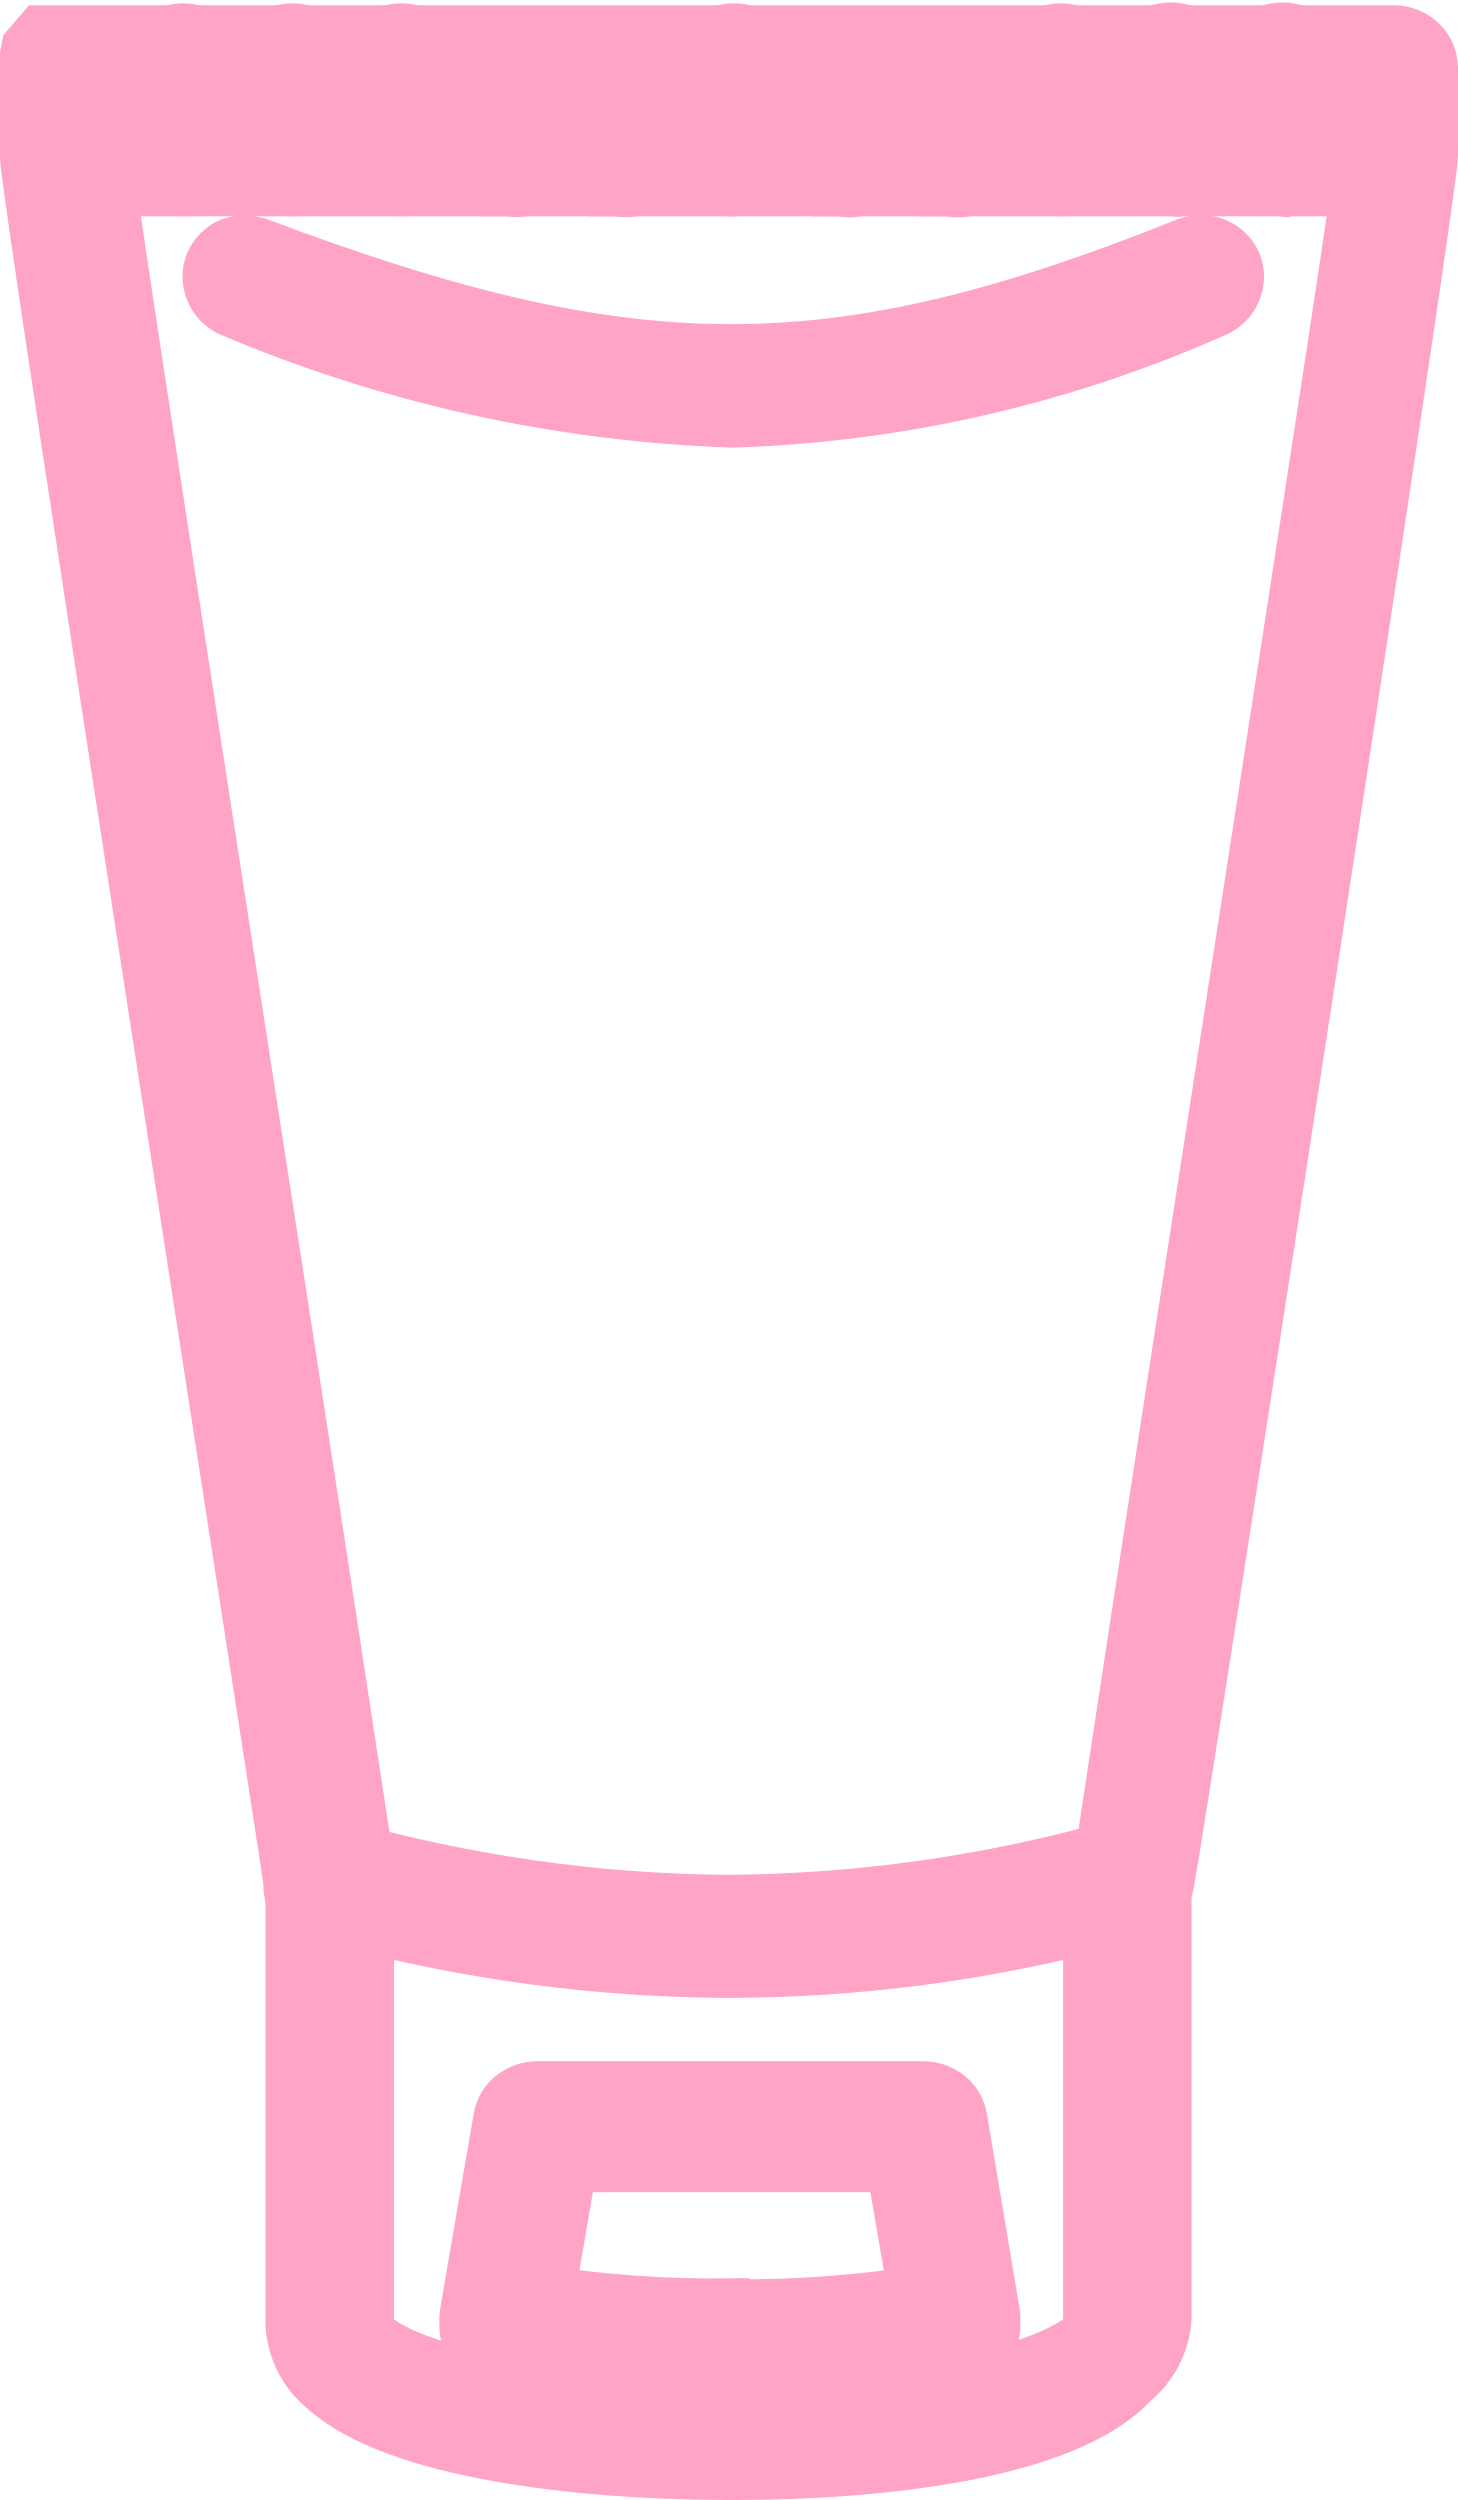
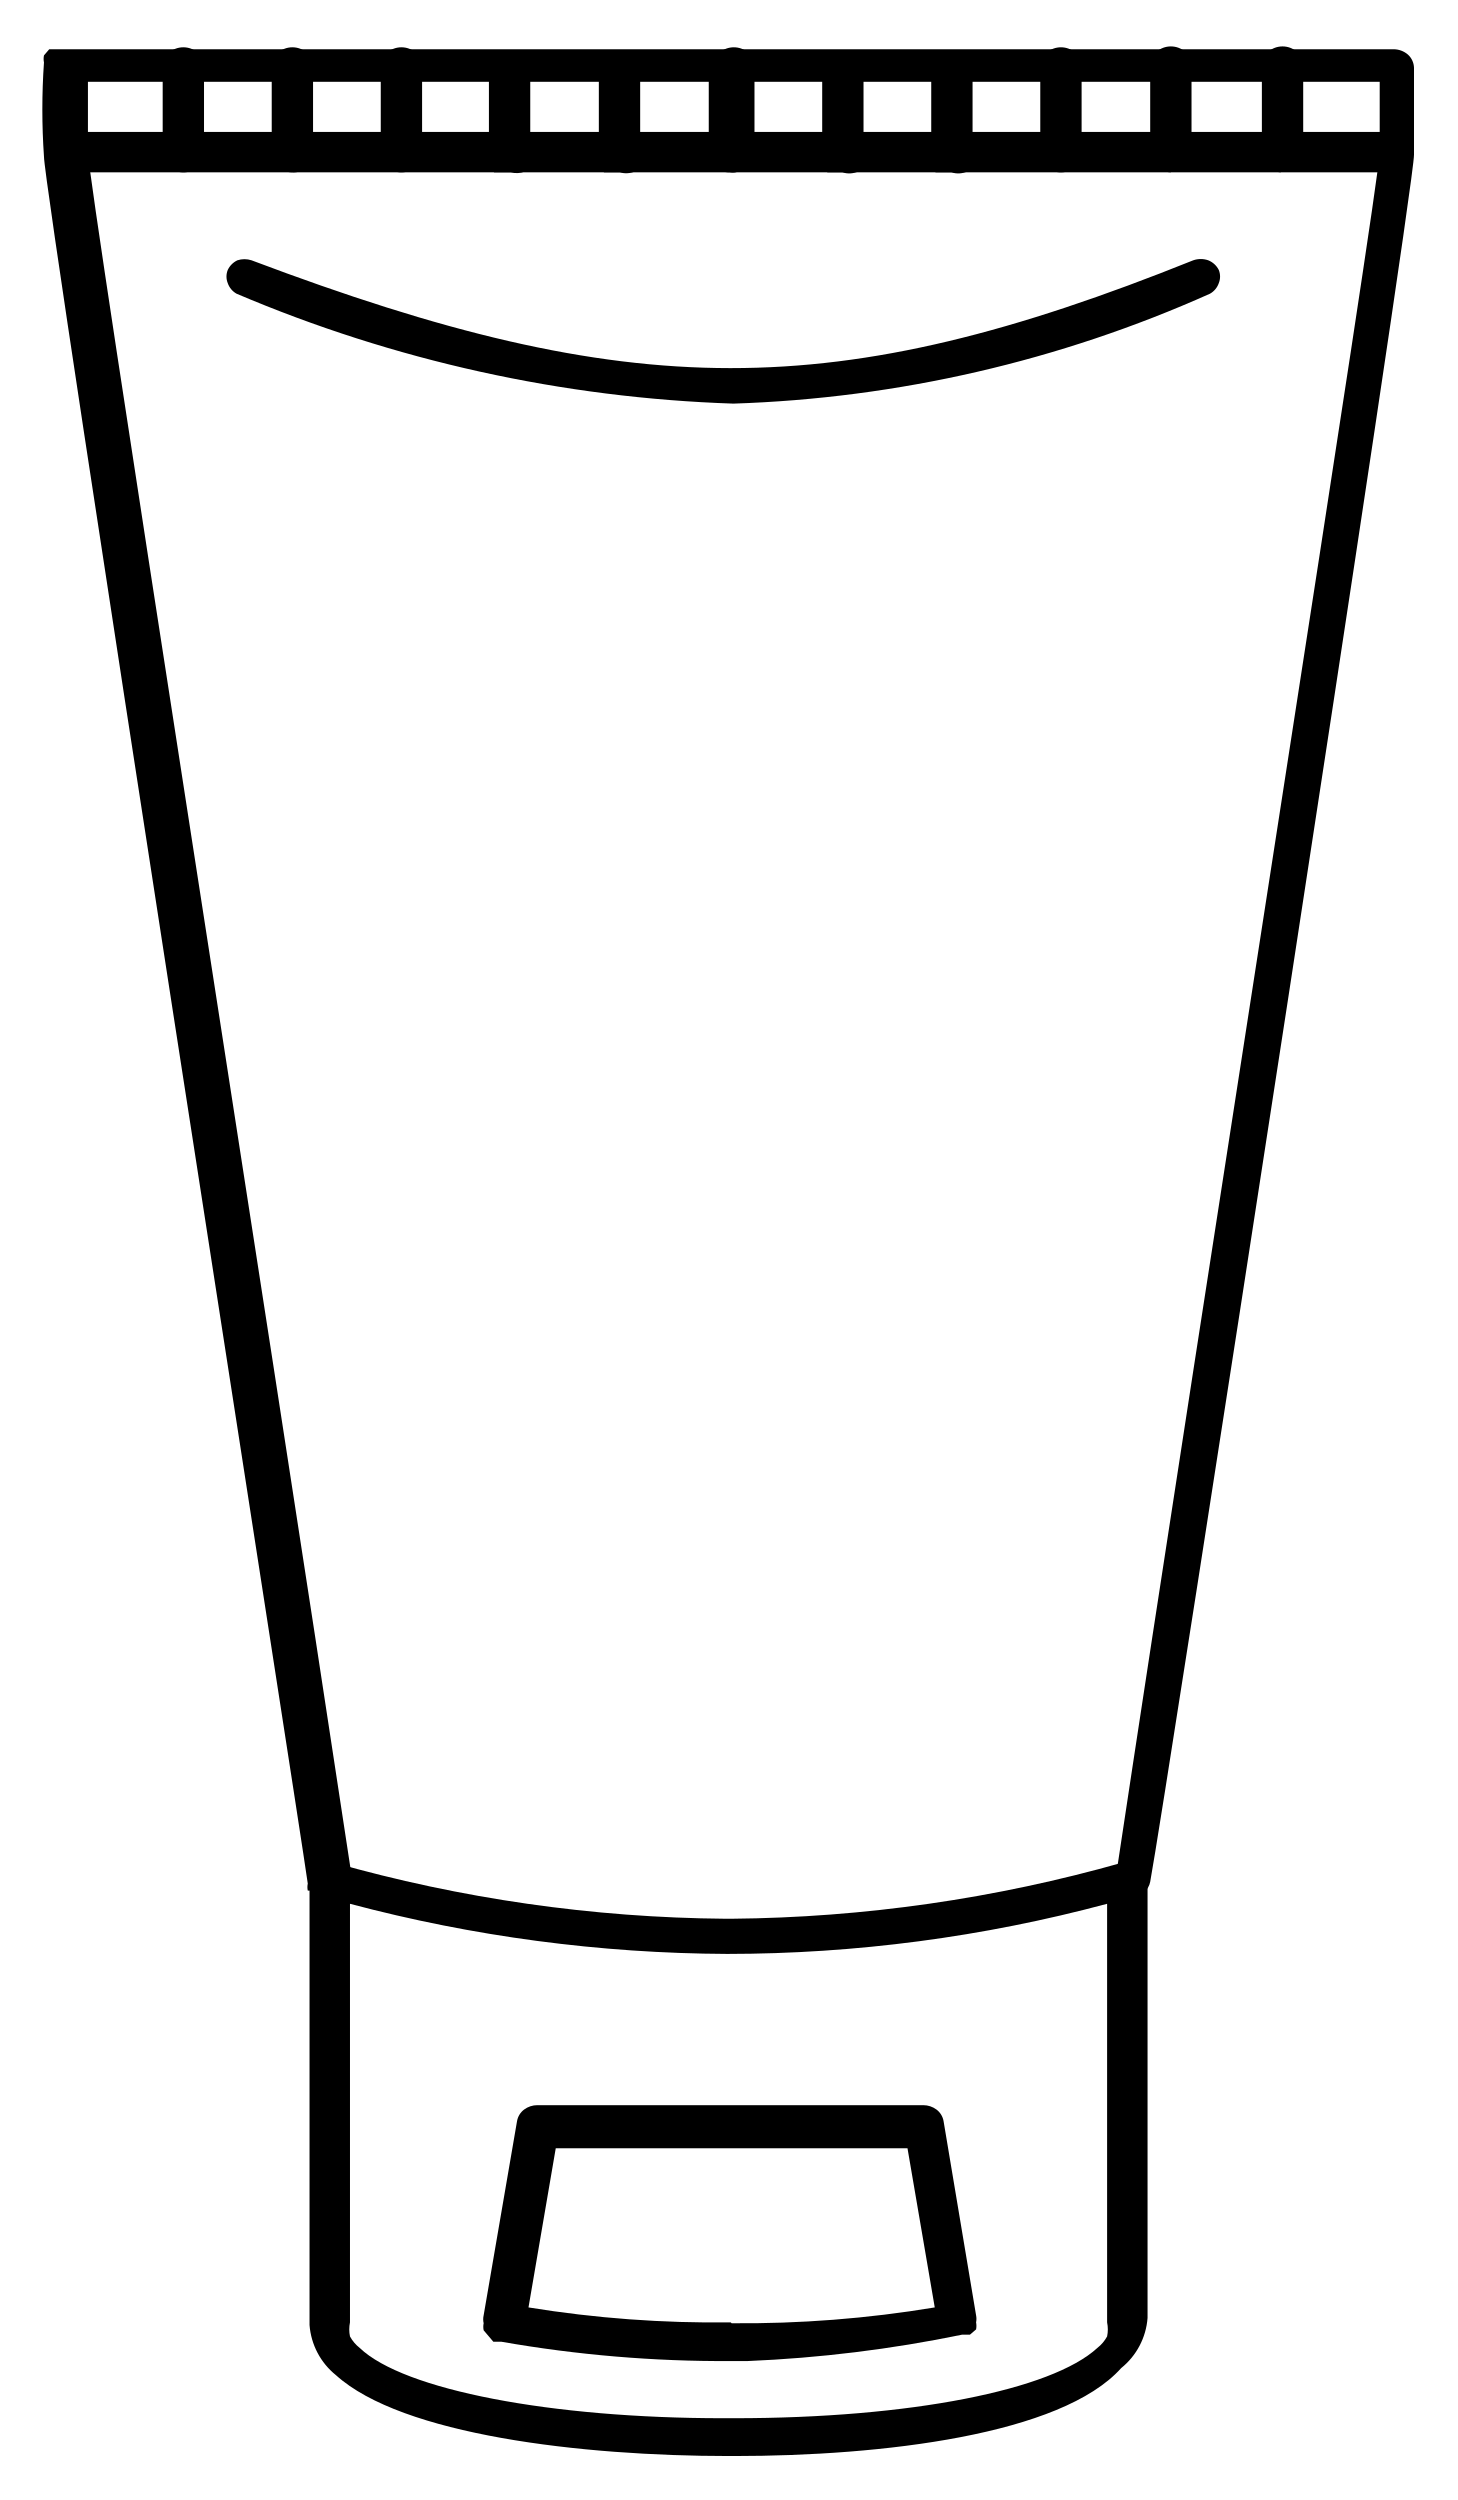
- <svg xmlns="http://www.w3.org/2000/svg" xmlns:xlink="http://www.w3.org/1999/xlink" id="Layer_1" data-name="Layer 1" viewBox="0 0 16.58 28.43">
-   <defs>
-     <style>.cls-1,.cls-10,.cls-11,.cls-12,.cls-13,.cls-14,.cls-15,.cls-16,.cls-17,.cls-2,.cls-3,.cls-4,.cls-5,.cls-6,.cls-7,.cls-8,.cls-9{stroke:#ffa3c7}.cls-1{fill:url(#linear-gradient)}.cls-2{fill:url(#linear-gradient-2)}.cls-3{fill:url(#linear-gradient-3)}.cls-4{fill:url(#linear-gradient-4)}.cls-5{fill:url(#linear-gradient-5)}.cls-6{fill:url(#linear-gradient-6)}.cls-7{fill:url(#linear-gradient-7)}.cls-8{fill:url(#linear-gradient-8)}.cls-9{fill:url(#linear-gradient-9)}.cls-10{fill:url(#linear-gradient-10)}.cls-11{fill:url(#linear-gradient-11)}.cls-12{fill:url(#linear-gradient-12)}.cls-13{fill:url(#linear-gradient-13)}.cls-14{fill:url(#linear-gradient-14)}.cls-15{fill:url(#linear-gradient-15)}.cls-16{fill:url(#linear-gradient-16)}.cls-17{fill:url(#linear-gradient-17)}</style>
-     <linearGradient id="linear-gradient" x1="8.88" y1="-.19" x2="8.6" y2="32.03" gradientTransform="matrix(1 0 0 -1 0 30.75)" gradientUnits="userSpaceOnUse">
-       <stop offset="0" stop-color="#0170ca" />
-       <stop offset=".98" stop-color="#ec449a" />
-     </linearGradient>
-     <linearGradient id="linear-gradient-2" x1="22.87" y1="-1071.38" x2="7.74" y2="111.09" xlink:href="#linear-gradient" />
-     <linearGradient id="linear-gradient-3" x1="9.53" y1="-144.34" x2="8.75" y2="17.43" xlink:href="#linear-gradient" />
-     <linearGradient id="linear-gradient-4" x1="8.82" y1="6.21" x2="8.81" y2="30.39" xlink:href="#linear-gradient" />
-     <linearGradient id="linear-gradient-5" x1="11.04" y1="-46.26" x2="8.66" y2="35.36" xlink:href="#linear-gradient" />
-     <linearGradient id="linear-gradient-6" x1="10.9" y1="-44.59" x2="8.62" y2="35.2" xlink:href="#linear-gradient" />
-     <linearGradient id="linear-gradient-7" x1="12.25" y1="-46.31" x2="9.86" y2="35.36" xlink:href="#linear-gradient" />
-     <linearGradient id="linear-gradient-8" x1="9.74" y1="-46.26" x2="7.35" y2="35.36" xlink:href="#linear-gradient" />
-     <linearGradient id="linear-gradient-9" x1="13.51" y1="-46.26" x2="11.12" y2="35.36" xlink:href="#linear-gradient" />
-     <linearGradient id="linear-gradient-10" x1="8.48" y1="-46.32" x2="6.1" y2="35.37" xlink:href="#linear-gradient" />
-     <linearGradient id="linear-gradient-11" x1="14.76" y1="-46.26" x2="12.38" y2="35.36" xlink:href="#linear-gradient" />
-     <linearGradient id="linear-gradient-12" x1="7.27" y1="-46.27" x2="4.88" y2="35.37" xlink:href="#linear-gradient" />
-     <linearGradient id="linear-gradient-13" x1="16.02" y1="-46.27" x2="13.64" y2="35.37" xlink:href="#linear-gradient" />
-     <linearGradient id="linear-gradient-14" x1="6.02" y1="-46.27" x2="3.64" y2="35.37" xlink:href="#linear-gradient" />
-     <linearGradient id="linear-gradient-15" x1="17.28" y1="-46.29" x2="14.89" y2="35.37" xlink:href="#linear-gradient" />
-     <linearGradient id="linear-gradient-16" x1="4.78" y1="-46.26" x2="2.4" y2="35.36" xlink:href="#linear-gradient" />
-     <linearGradient id="linear-gradient-17" x1="8.85" y1="-59.21" x2="8.72" y2="33.71" xlink:href="#linear-gradient" />
-   </defs>
-   <path class="cls-1" d="M8.85 28.43h-.06c-1.68 0-3.72-.24-4.47-.92a.81.81 0 0 1-.3-.57v-5.08a.2.2 0 0 1 0-.1.22.22 0 0 1 .07-.08h.2a16.83 16.83 0 0 0 4.46.64h.07a16.83 16.83 0 0 0 4.45-.64h.21a.22.22 0 0 1 .07.08.2.2 0 0 1 0 .1v5a.81.81 0 0 1-.3.57c-.68.76-2.72 1-4.4 1zm0-.43c2 0 3.61-.32 4.13-.8a.42.42 0 0 0 .11-.13.39.39 0 0 0 0-.16v-4.76a16.72 16.72 0 0 1-4.32.57 17 17 0 0 1-4.29-.57v4.76a.39.39 0 0 0 0 .16.42.42 0 0 0 .11.13c.5.48 2.18.8 4.13.8z" transform="translate(-.5 -.5)" />
-   <path class="cls-2" d="M13.38 22.08h-.09l-.1-.08a.21.21 0 0 1 0-.08.19.19 0 0 1 0-.08c1-6.64 3-19.29 3-19.61v-.8H1.5v.8c0 .33 2 13 3 19.61a.19.19 0 0 1 0 .08.21.21 0 0 1 0 .08l-.07.06h-.24L4.1 22H4a.19.19 0 0 1 0-.08c-.11-.79-3-19.24-3-19.64a7.77 7.77 0 0 1 0-1.07.2.2 0 0 1 0-.08l.06-.07h15.29a.25.25 0 0 1 .16.06.21.21 0 0 1 .07.15v.99c0 .41-2.85 18.85-3 19.64a.21.21 0 0 1-.07.12.25.25 0 0 1-.13.06z" transform="translate(-.5 -.5)" />
-   <path class="cls-3" d="M9 27.35h-.19a14.64 14.64 0 0 1-2.61-.22h-.09L6 27a.2.2 0 0 1 0-.08.2.2 0 0 1 0-.09l.38-2.21a.21.21 0 0 1 .08-.13.25.25 0 0 1 .15-.05H11a.25.25 0 0 1 .15.05.21.21 0 0 1 .08.13l.37 2.21a.2.2 0 0 1 0 .08.21.21 0 0 1 0 .08l-.07.06h-.09a15.21 15.21 0 0 1-2.44.3zm-.18-.43a13.36 13.36 0 0 0 2.31-.18l-.31-1.81h-4l-.31 1.81a13.22 13.22 0 0 0 2.3.17z" transform="translate(-.5 -.5)" />
-   <path class="cls-4" d="M16.36 2.46H1.27a.24.24 0 0 1-.14-.07.2.2 0 0 1 0-.28.24.24 0 0 1 .14-.11h15.08a.25.25 0 0 1 .14.07.2.2 0 0 1 0 .28.25.25 0 0 1-.14.07z" transform="translate(-.5 -.5)" />
-   <path class="cls-5" d="M8.84 2.46a.25.25 0 0 1-.16-.06.21.21 0 0 1-.07-.15v-1a.21.21 0 0 1 .07-.15.25.25 0 0 1 .33 0 .21.21 0 0 1 .07.15v1A.21.21 0 0 1 9 2.4a.25.25 0 0 1-.16.06z" transform="translate(-.5 -.5)" />
-   <path class="cls-6" d="M8.8 2.46a.25.25 0 0 1-.17-.06.21.21 0 0 1-.07-.15v-1a.21.21 0 0 1 .08-.13.26.26 0 0 1 .31 0 .21.21 0 0 1 .05.1v1a.21.21 0 0 1 0 .17.25.25 0 0 1-.2.07z" transform="translate(-.5 -.5)" />
-   <path class="cls-7" d="M10.08 2.46h-.17a.22.22 0 0 1-.06-.07.2.2 0 0 1 0-.09v-1a.21.21 0 0 1 .07-.15.25.25 0 0 1 .33 0 .21.21 0 0 1 .07.15v1a.21.21 0 0 1-.06.15.25.25 0 0 1-.18.01z" transform="translate(-.5 -.5)" />
-   <path class="cls-8" d="M7.55 2.46h-.18a.22.22 0 0 1-.06-.07.2.2 0 0 1 0-.09v-1a.21.21 0 0 1 .07-.15.25.25 0 0 1 .33 0 .21.21 0 0 1 .07.15v1a.21.21 0 0 1-.06.15.25.25 0 0 1-.17.01z" transform="translate(-.5 -.5)" />
-   <path class="cls-9" d="M11.32 2.46h-.18a.22.22 0 0 1-.05-.07.2.2 0 0 1 0-.09v-1a.21.21 0 0 1 .07-.15.25.25 0 0 1 .33 0 .21.21 0 0 1 .07.15v1a.21.21 0 0 1-.06.15.25.25 0 0 1-.18.01z" transform="translate(-.5 -.5)" />
-   <path class="cls-10" d="M6.31 2.46h-.19a.22.22 0 0 1-.06-.07.2.2 0 0 1 0-.09v-1a.21.21 0 0 1 .07-.15.25.25 0 0 1 .33 0 .21.21 0 0 1 .07.15v1a.21.21 0 0 1-.06.15.25.25 0 0 1-.16.01z" transform="translate(-.5 -.5)" />
-   <path class="cls-11" d="M12.57 2.46a.25.25 0 0 1-.17-.06.21.21 0 0 1-.07-.15v-1a.21.21 0 0 1 .07-.15.25.25 0 0 1 .33 0 .21.21 0 0 1 .07.15v1a.21.21 0 0 1-.07.15.25.25 0 0 1-.16.06z" transform="translate(-.5 -.5)" />
-   <path class="cls-12" d="M5.07 2.46a.25.25 0 0 1-.17-.06.21.21 0 0 1-.07-.15v-1a.21.21 0 0 1 .07-.15.25.25 0 0 1 .33 0 .21.21 0 0 1 .07.15v1a.21.21 0 0 1-.07.15.25.25 0 0 1-.16.06z" transform="translate(-.5 -.5)" />
-   <path class="cls-13" d="M13.81 2.46a.25.25 0 0 1-.16-.07.21.21 0 0 1-.07-.15v-1a.21.21 0 0 1 .07-.15.25.25 0 0 1 .33 0 .21.21 0 0 1 .07.15v1a.2.2 0 0 1 0 .08.22.22 0 0 1-.05.08h-.08z" transform="translate(-.5 -.5)" />
-   <path class="cls-14" d="M3.82 2.46a.25.25 0 0 1-.16-.06.21.21 0 0 1-.07-.15v-1a.21.21 0 0 1 .07-.15.25.25 0 0 1 .33 0 .21.21 0 0 1 .07.15v1A.21.21 0 0 1 4 2.4a.25.25 0 0 1-.18.06z" transform="translate(-.5 -.5)" />
-   <path class="cls-15" d="M15.06 2.46a.25.25 0 0 1-.15-.07.21.21 0 0 1-.06-.15v-1a.21.21 0 0 1 .07-.15.25.25 0 0 1 .33 0 .21.21 0 0 1 .07.15v1a.2.2 0 0 1 0 .09.22.22 0 0 1-.06.07h-.08z" transform="translate(-.5 -.5)" />
-   <path class="cls-16" d="M2.58 2.46a.25.25 0 0 1-.16-.06.21.21 0 0 1-.07-.15v-1a.21.21 0 0 1 .07-.15.25.25 0 0 1 .33 0 .21.21 0 0 1 .07.15v1a.21.21 0 0 1-.07.15.25.25 0 0 1-.17.06z" transform="translate(-.5 -.5)" />
-   <path class="cls-17" d="M8.84 5.09a15.77 15.77 0 0 1-5.65-1.25.22.22 0 0 1-.1-.12.2.2 0 0 1 0-.15.23.23 0 0 1 .11-.11.26.26 0 0 1 .16 0c4.32 1.63 6.63 1.64 10.71 0a.26.26 0 0 1 .17 0 .23.23 0 0 1 .12.11.2.2 0 0 1 0 .15.22.22 0 0 1-.1.12 14.42 14.42 0 0 1-5.42 1.25z" transform="translate(-.5 -.5)" />
+ <svg xmlns="http://www.w3.org/2000/svg" data-name="Layer 1" viewBox="0 0 16.58 28.43">
+   <path class="cls-1" d="M8.35 27.93h-.06c-1.68 0-3.72-.24-4.47-.92a.81.81 0 0 1-.3-.57v-5.08a.2.2 0 0 1 0-.1.22.22 0 0 1 .07-.08h.2a16.83 16.83 0 0 0 4.46.64h.07a16.83 16.83 0 0 0 4.45-.64h.21a.22.22 0 0 1 .07.08.2.2 0 0 1 0 .1v5a.81.81 0 0 1-.3.57c-.68.76-2.72 1-4.4 1zm0-.43c2 0 3.61-.32 4.13-.8a.42.42 0 0 0 .11-.13.39.39 0 0 0 0-.16v-4.76a16.72 16.72 0 0 1-4.32.57 17 17 0 0 1-4.29-.57v4.76a.39.39 0 0 0 0 .16.42.42 0 0 0 .11.13c.5.48 2.18.8 4.13.8z" />
+   <path class="cls-2" d="M12.88 21.58h-.09l-.1-.08a.21.21 0 0 1 0-.08.19.19 0 0 1 0-.08c1-6.64 3-19.29 3-19.61v-.8H1v.8c0 .33 2 13 3 19.61a.19.19 0 0 1 0 .08.21.21 0 0 1 0 .08l-.07.06h-.24l-.09-.06h-.1a.19.19 0 0 1 0-.08c-.11-.79-3-19.24-3-19.64A7.77 7.77 0 0 1 .5.71a.2.2 0 0 1 0-.08L.56.56h15.29a.25.25 0 0 1 .16.06.21.21 0 0 1 .07.15v.99c0 .41-2.85 18.85-3 19.64a.21.21 0 0 1-.07.12.25.25 0 0 1-.13.06z" />
+   <path class="cls-3" d="M8.5 26.85h-.19a14.64 14.64 0 0 1-2.61-.22h-.09l-.11-.13a.2.2 0 0 1 0-.08.2.2 0 0 1 0-.09l.38-2.21a.21.21 0 0 1 .08-.13.25.25 0 0 1 .15-.05h4.39a.25.25 0 0 1 .15.05.21.21 0 0 1 .08.13l.37 2.21a.2.2 0 0 1 0 .08.21.21 0 0 1 0 .08l-.07.06h-.09a15.21 15.21 0 0 1-2.44.3zm-.18-.43a13.36 13.36 0 0 0 2.31-.18l-.31-1.81h-4l-.31 1.81a13.22 13.22 0 0 0 2.3.17z" />
+   <path class="cls-4" d="M15.86 1.96H.77a.24.24 0 0 1-.14-.07.2.2 0 0 1 0-.28.24.24 0 0 1 .14-.11h15.08a.25.25 0 0 1 .14.07.2.2 0 0 1 0 .28.25.25 0 0 1-.14.07z" />
+   <path class="cls-5" d="M8.34 1.96a.25.25 0 0 1-.16-.06.21.21 0 0 1-.07-.15v-1A.21.21 0 0 1 8.18.6a.25.25 0 0 1 .33 0 .21.21 0 0 1 .07.15v1a.21.21 0 0 1-.08.15.25.25 0 0 1-.16.06z" />
+   <path class="cls-6" d="M8.3 1.96a.25.25 0 0 1-.17-.06.21.21 0 0 1-.07-.15v-1a.21.21 0 0 1 .08-.13.26.26 0 0 1 .31 0 .21.21 0 0 1 .05.1v1a.21.21 0 0 1 0 .17.25.25 0 0 1-.2.07z" />
+   <path class="cls-7" d="M9.58 1.96h-.17a.22.22 0 0 1-.06-.07.2.2 0 0 1 0-.09v-1a.21.21 0 0 1 .07-.15.25.25 0 0 1 .33 0 .21.21 0 0 1 .07.15v1a.21.21 0 0 1-.06.15.25.25 0 0 1-.18.01z" />
+   <path class="cls-8" d="M7.05 1.96h-.18a.22.22 0 0 1-.06-.07.2.2 0 0 1 0-.09v-1a.21.21 0 0 1 .07-.15.25.25 0 0 1 .33 0 .21.21 0 0 1 .07.15v1a.21.21 0 0 1-.06.15.25.25 0 0 1-.17.01z" />
+   <path class="cls-9" d="M10.82 1.96h-.18a.22.22 0 0 1-.05-.07.2.2 0 0 1 0-.09v-1a.21.21 0 0 1 .07-.15.25.25 0 0 1 .33 0 .21.21 0 0 1 .07.15v1a.21.21 0 0 1-.06.15.25.25 0 0 1-.18.01z" />
+   <path class="cls-10" d="M5.81 1.96h-.19a.22.22 0 0 1-.06-.07.2.2 0 0 1 0-.09v-1a.21.21 0 0 1 .07-.15.25.25 0 0 1 .33 0 .21.21 0 0 1 .07.15v1a.21.21 0 0 1-.06.15.25.25 0 0 1-.16.01z" />
+   <path class="cls-11" d="M12.07 1.96a.25.25 0 0 1-.17-.06.21.21 0 0 1-.07-.15v-1A.21.21 0 0 1 11.9.6a.25.25 0 0 1 .33 0 .21.21 0 0 1 .07.15v1a.21.21 0 0 1-.07.15.25.25 0 0 1-.16.06z" />
+   <path class="cls-12" d="M4.57 1.96a.25.25 0 0 1-.17-.06.21.21 0 0 1-.07-.15v-1A.21.21 0 0 1 4.4.6a.25.25 0 0 1 .33 0 .21.21 0 0 1 .07.15v1a.21.21 0 0 1-.07.15.25.25 0 0 1-.16.06z" />
+   <path class="cls-13" d="M13.31 1.96a.25.25 0 0 1-.16-.07.21.21 0 0 1-.07-.15v-1a.21.21 0 0 1 .07-.15.25.25 0 0 1 .33 0 .21.21 0 0 1 .07.15v1a.2.2 0 0 1 0 .08.22.22 0 0 1-.05.08h-.08z" />
+   <path class="cls-14" d="M3.32 1.96a.25.25 0 0 1-.16-.06.21.21 0 0 1-.07-.15v-1A.21.21 0 0 1 3.16.6a.25.25 0 0 1 .33 0 .21.21 0 0 1 .07.15v1a.21.21 0 0 1-.06.15.25.25 0 0 1-.18.06z" />
+   <path class="cls-15" d="M14.56 1.96a.25.25 0 0 1-.15-.07.21.21 0 0 1-.06-.15v-1a.21.21 0 0 1 .07-.15.25.25 0 0 1 .33 0 .21.21 0 0 1 .07.15v1a.2.2 0 0 1 0 .09.22.22 0 0 1-.06.07h-.08z" />
+   <path class="cls-16" d="M2.08 1.96a.25.25 0 0 1-.16-.06.21.21 0 0 1-.07-.15v-1A.21.21 0 0 1 1.92.6a.25.25 0 0 1 .33 0 .21.21 0 0 1 .07.15v1a.21.21 0 0 1-.07.15.25.25 0 0 1-.17.06z" />
+   <path class="cls-17" d="M8.34 4.59a15.77 15.77 0 0 1-5.65-1.25.22.22 0 0 1-.1-.12.2.2 0 0 1 0-.15.23.23 0 0 1 .11-.11.26.26 0 0 1 .16 0c4.32 1.63 6.63 1.64 10.71 0a.26.26 0 0 1 .17 0 .23.23 0 0 1 .12.11.2.2 0 0 1 0 .15.22.22 0 0 1-.1.12 14.42 14.42 0 0 1-5.42 1.25z" />
</svg>
